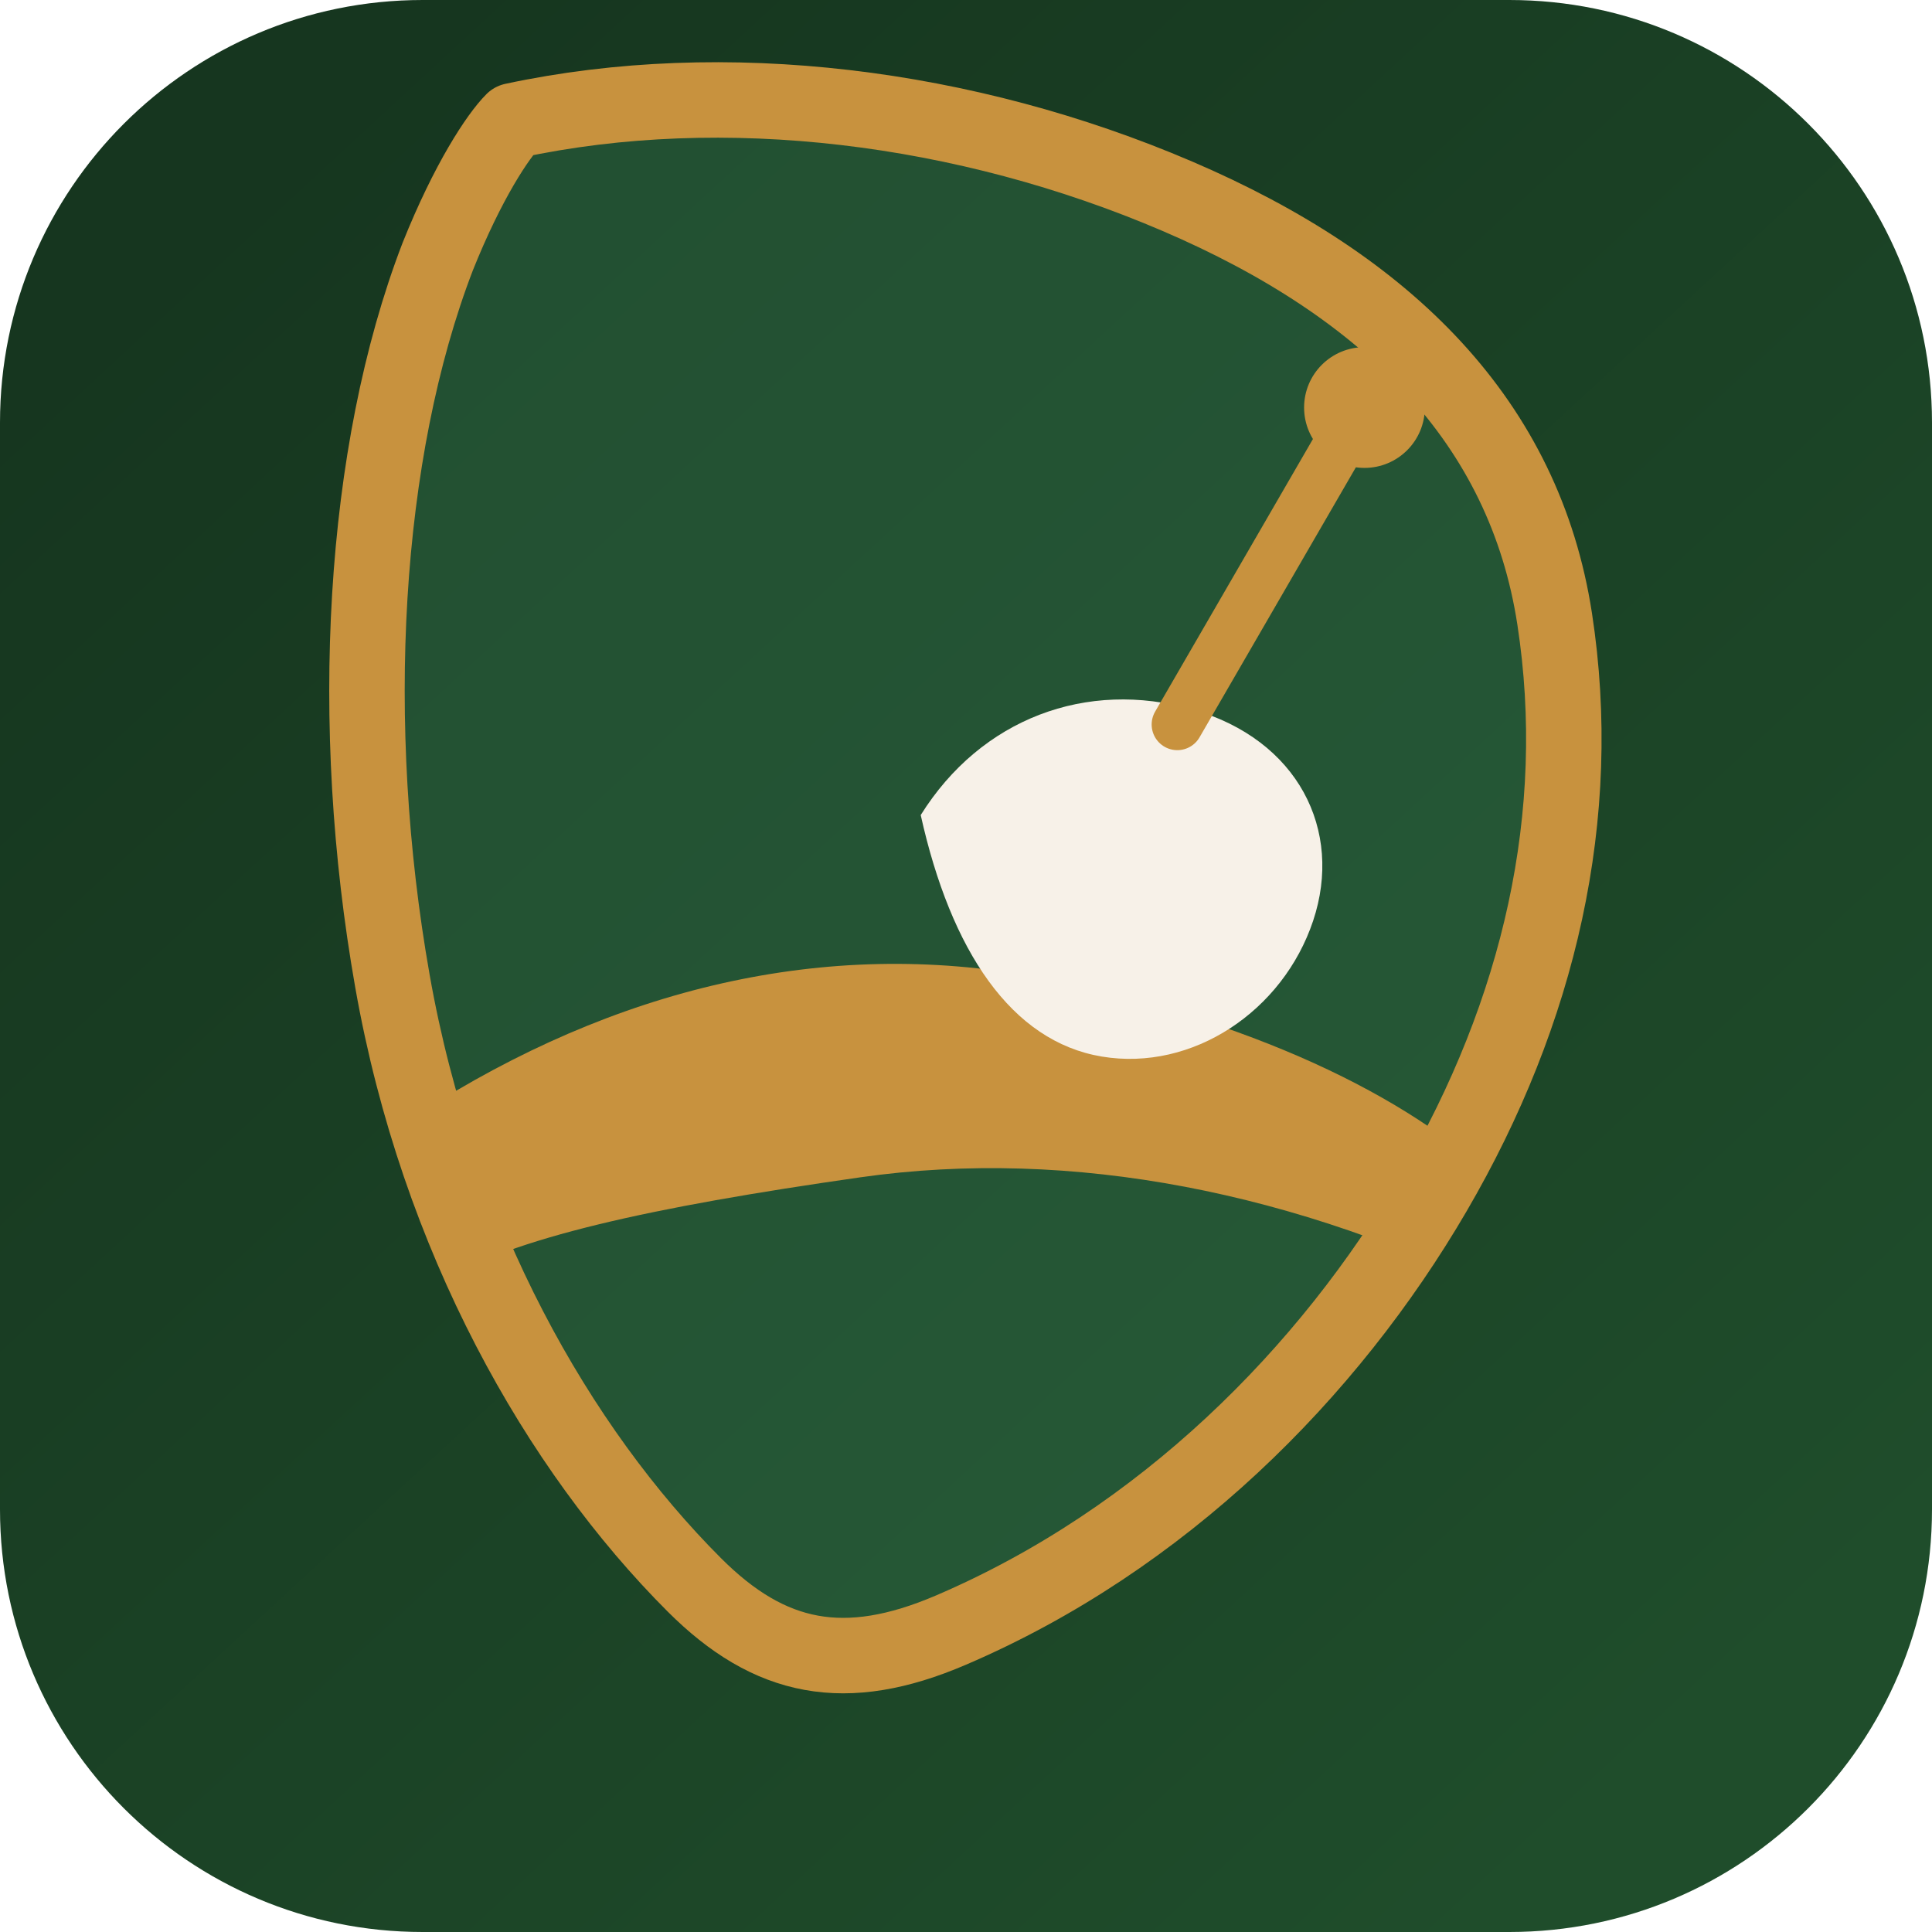
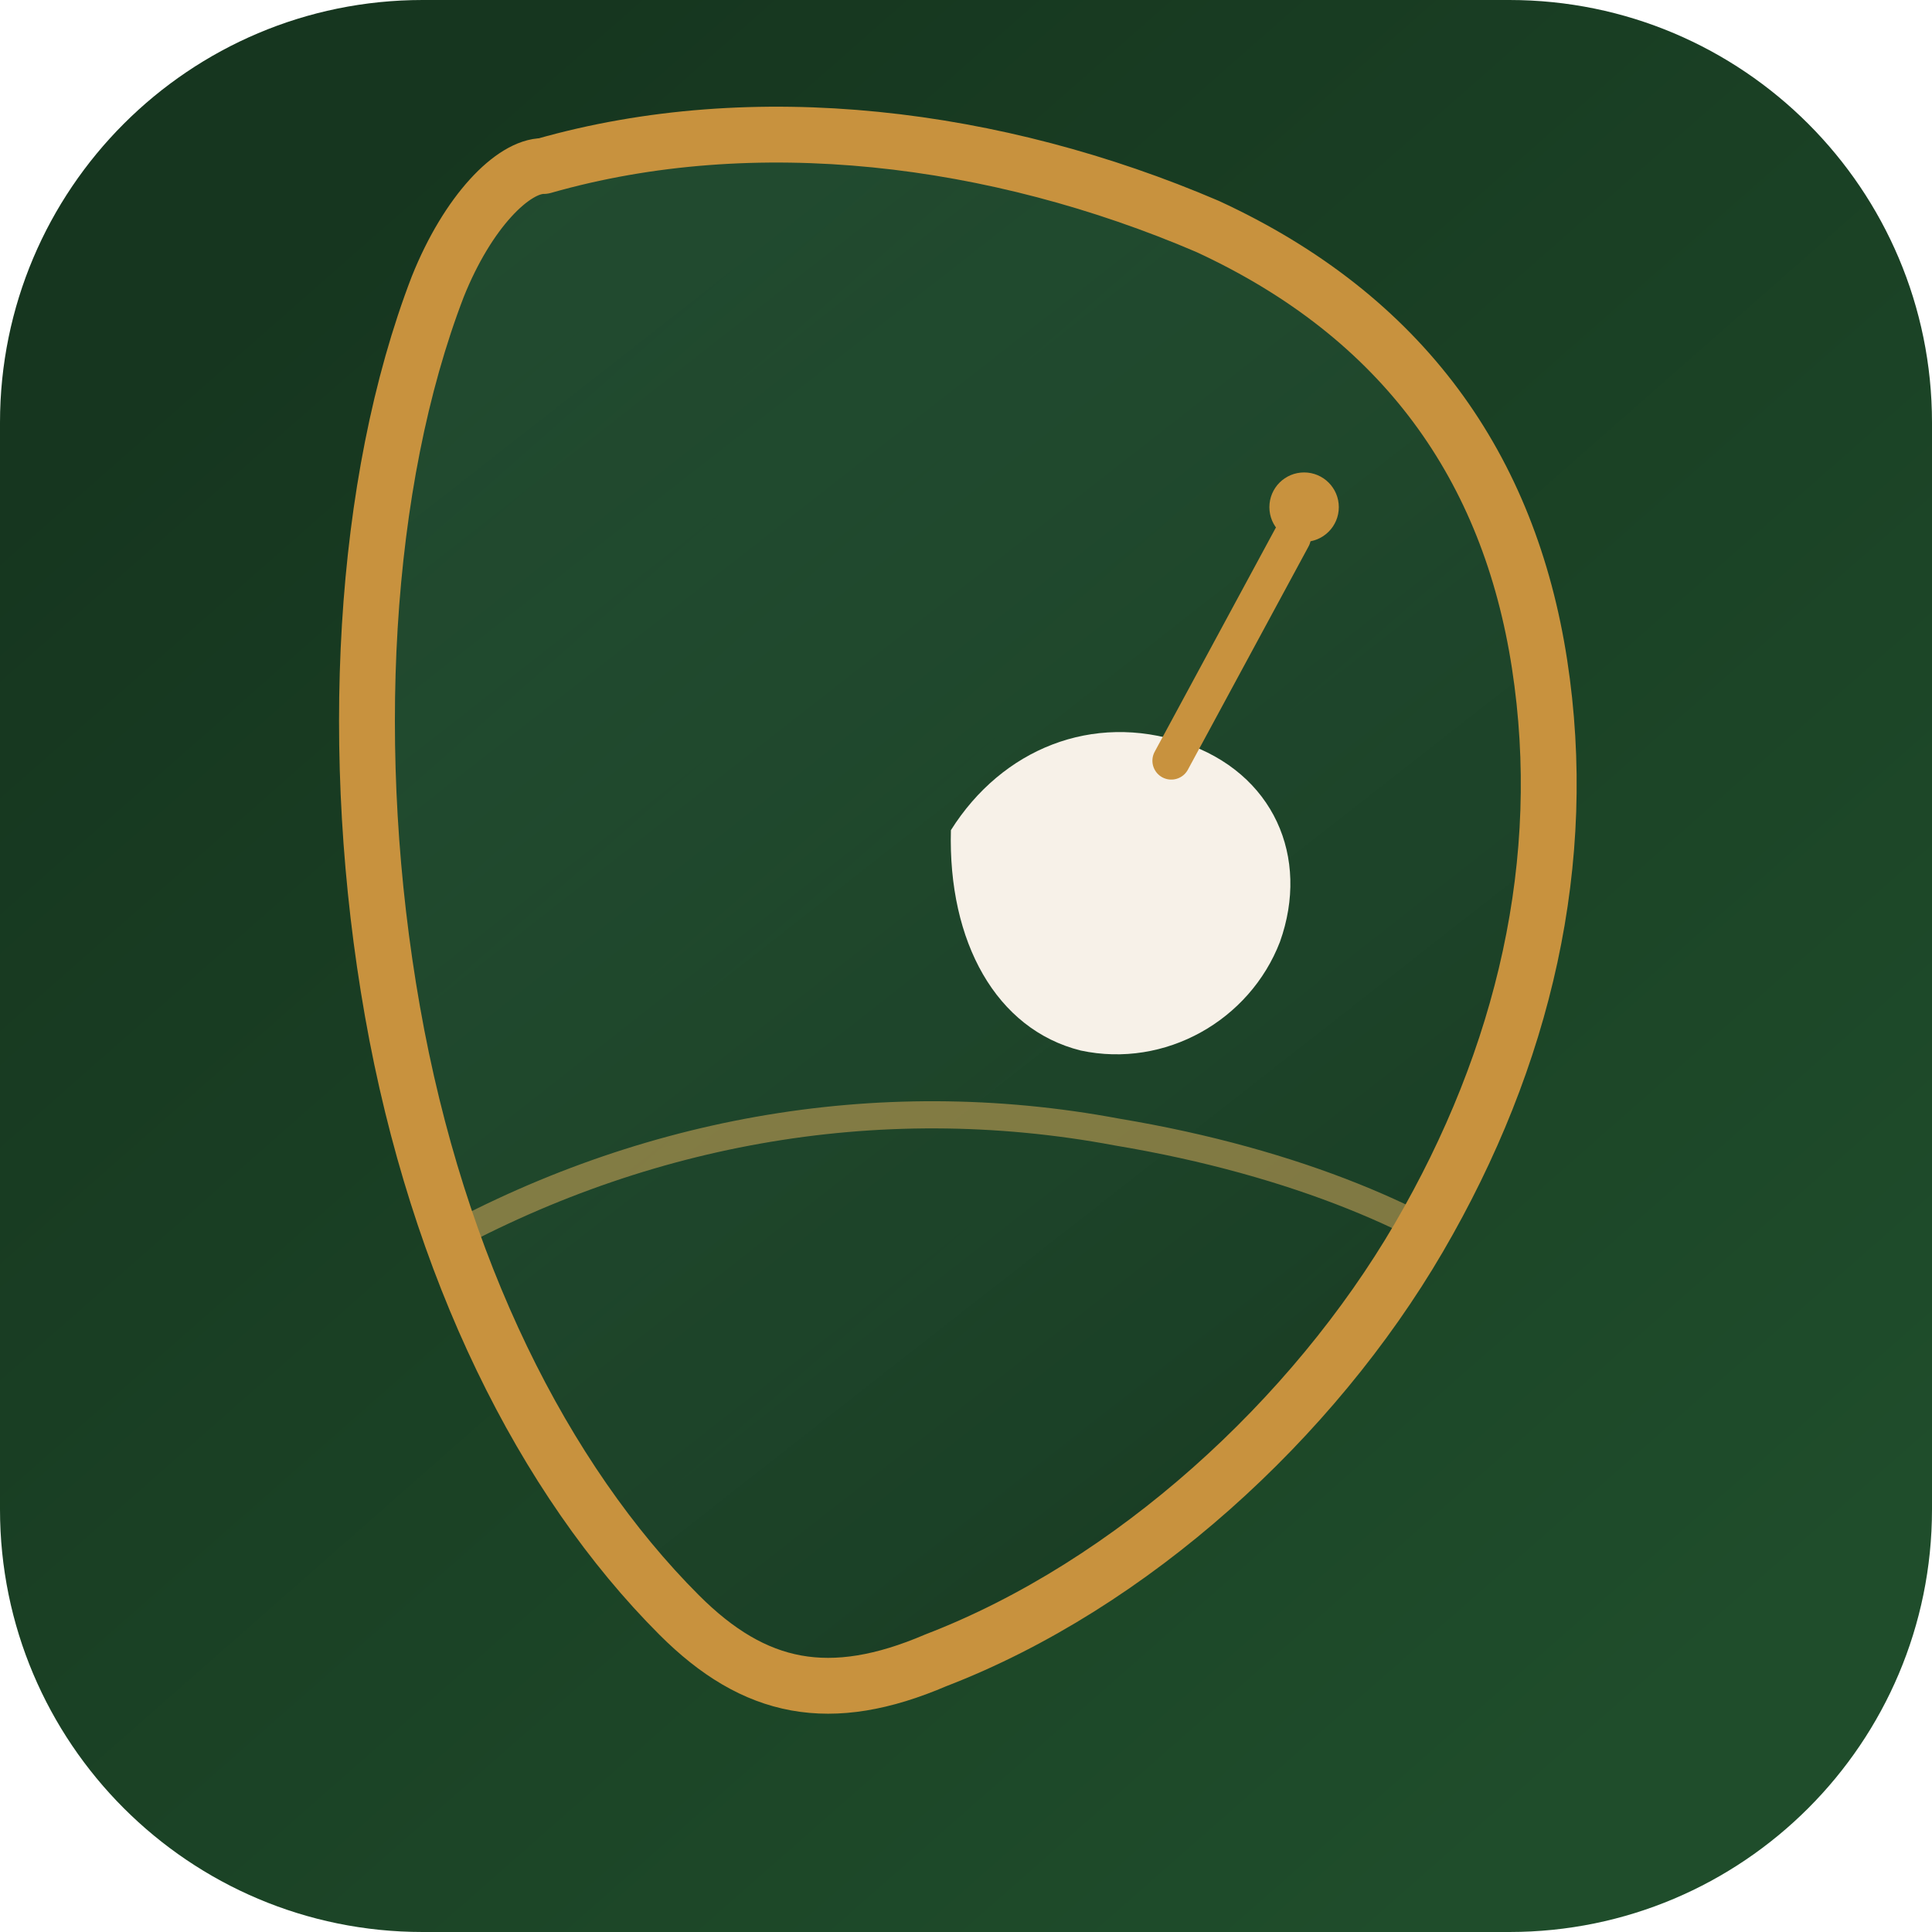
<svg xmlns="http://www.w3.org/2000/svg" viewBox="0 0 64 64" fill="none">
  <defs>
-     <linearGradient id="te-bg" x1="8" y1="6" x2="56" y2="58" gradientUnits="userSpaceOnUse">
+     <linearGradient id="bg" x1="10" y1="8" x2="54" y2="58" gradientUnits="userSpaceOnUse">
      <stop stop-color="#16361F" />
      <stop offset="1" stop-color="#1F4D2B" />
    </linearGradient>
-     <clipPath id="rs-favicon">
-       <path d="M17 4C24 2.5 32 3.5 39 6.5C46 9.5 50.5 14 51.5 20.5C52.5 27 51 33.5 47.5 39.5C44 45.5 38.5 51 31.5 54C28 55.5 25.5 55 23 52.5C18.5 48 14.5 41 13 32.5C11.5 24 12 15 14.5 8.5C15.5 6 16.5 4.5 17 4Z" />
+     <linearGradient id="map" x1="14" y1="8" x2="50" y2="54" gradientUnits="userSpaceOnUse">
+       <stop stop-color="#2A5A3C" stop-opacity="0.55" />
+       <stop offset="1" stop-color="#16361F" stop-opacity="0.85" />
+     </linearGradient>
+     <clipPath id="rs">
+       <path d="M18 5.5C25 3.5 33 4.5 40 7.5C46.5 10.5 50 15.5 51 22C52 28.5 50.5 35 47 41C43.5 47 37.5 52.5 31 55C27.5 56.5 25 56 22.5 53.5C18 49 14.5 42 13 33.5C11.5 25 12 16 14.5 9.5C15.5 7 17 5.5 18 5.5Z" />
    </clipPath>
  </defs>
-   <rect width="64" height="64" rx="14" fill="url(#te-bg)" />
-   <path d="M17 4C24 2.5 32 3.5 39 6.5C46 9.5 50.5 14 51.5 20.5C52.5 27 51 33.5 47.5 39.5C44 45.5 38.5 51 31.5 54C28 55.5 25.5 55 23 52.5C18.5 48 14.5 41 13 32.5C11.5 24 12 15 14.5 8.5C15.5 6 16.5 4.5 17 4Z" fill="#2F6844" fill-opacity="0.5" />
-   <g clip-path="url(#rs-favicon)">
-     <path d="M14.5 36.5C21 32.5 28 31 35 32.5C42 34 47 36.5 50 39.5V43C43 39.5 35.5 38 28.5 39C21.5 40 17 41 14.5 42.5V36.5Z" fill="#C8923E" />
-     <path d="M30.5 27C32.5 23.8 36 22.5 39.5 23.5C43 24.5 44.5 27.5 43.5 30.5C42.5 33.5 39.5 35.5 36.5 35C33.5 34.5 31.5 31.5 30.5 27Z" fill="#F7F1E8" />
-     <path d="M39 24L44.5 14.5" stroke="#C8923E" stroke-width="1.7" stroke-linecap="round" />
-     <circle cx="45.2" cy="13.5" r="2" fill="#C8923E" />
+   <rect width="64" height="64" rx="14" fill="url(#bg)" />
+   <path d="M18 5.5C25 3.5 33 4.5 40 7.5C46.5 10.5 50 15.5 51 22C52 28.5 50.5 35 47 41C43.5 47 37.5 52.5 31 55C27.5 56.5 25 56 22.5 53.5C18 49 14.5 42 13 33.5C11.5 25 12 16 14.5 9.5C15.5 7 17 5.5 18 5.5Z" fill="url(#map)" />
+   <g clip-path="url(#rs)">
+     <path d="M14 41.5C21 37.5 29 36 37 37.5C43 38.5 47.5 40.5 50 42.5" stroke="#D4A85A" stroke-width="0.9" stroke-linecap="round" opacity="0.55" />
+     <path d="M31.5 27.5C33.2 24.8 36.2 23.6 39.2 24.6C42.2 25.6 43.4 28.4 42.4 31.2C41.4 33.8 38.6 35.4 35.8 34.8C33 34.1 31.4 31.2 31.5 27.5Z" fill="#F7F1E8" />
+     <path d="M38.8 25.2L42.8 17.8" stroke="#C8923E" stroke-width="1.25" stroke-linecap="round" />
+     <circle cx="43.2" cy="16.8" r="1.15" fill="#C8923E" />
  </g>
-   <path d="M17 4C24 2.5 32 3.5 39 6.5C46 9.5 50.5 14 51.5 20.5C52.5 27 51 33.5 47.5 39.5C44 45.5 38.5 51 31.5 54C28 55.5 25.5 55 23 52.5C18.5 48 14.5 41 13 32.5C11.5 24 12 15 14.5 8.5C15.5 6 16.5 4.5 17 4Z" stroke="#C8923E" stroke-width="2.5" stroke-linejoin="round" fill="none" />
+   <path d="M18 5.5C25 3.5 33 4.5 40 7.5C46.5 10.5 50 15.5 51 22C52 28.5 50.5 35 47 41C43.5 47 37.5 52.5 31 55C27.5 56.5 25 56 22.5 53.5C18 49 14.5 42 13 33.5C11.5 25 12 16 14.5 9.5C15.5 7 17 5.5 18 5.5Z" stroke="#C8923E" stroke-width="1.85" stroke-linejoin="round" fill="none" />
</svg>
